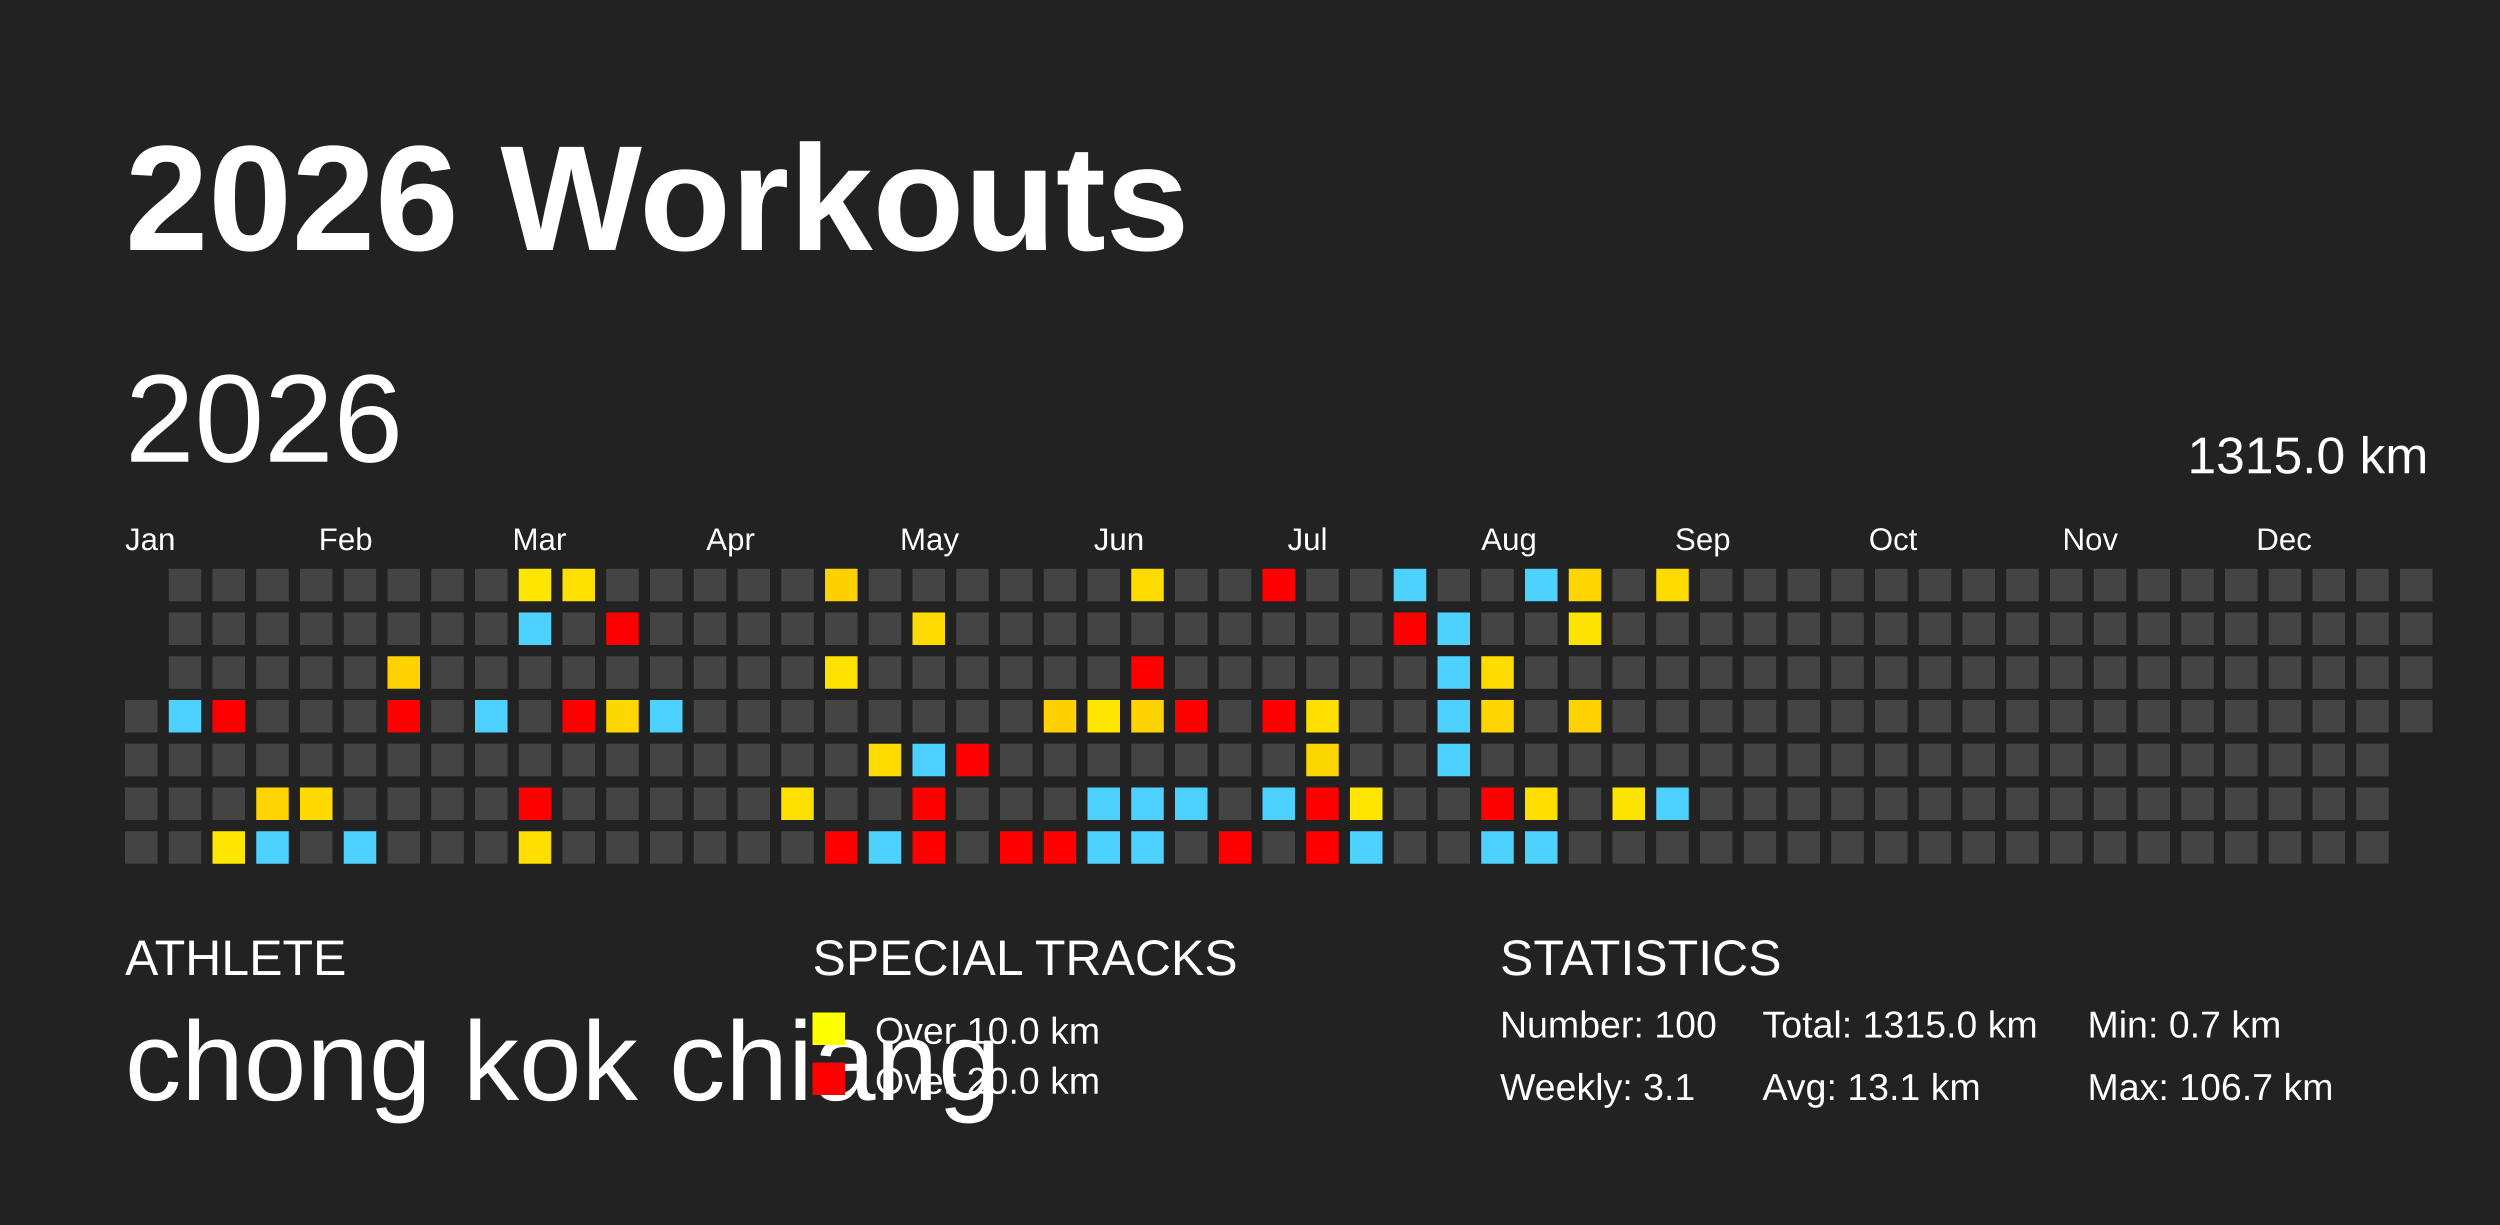
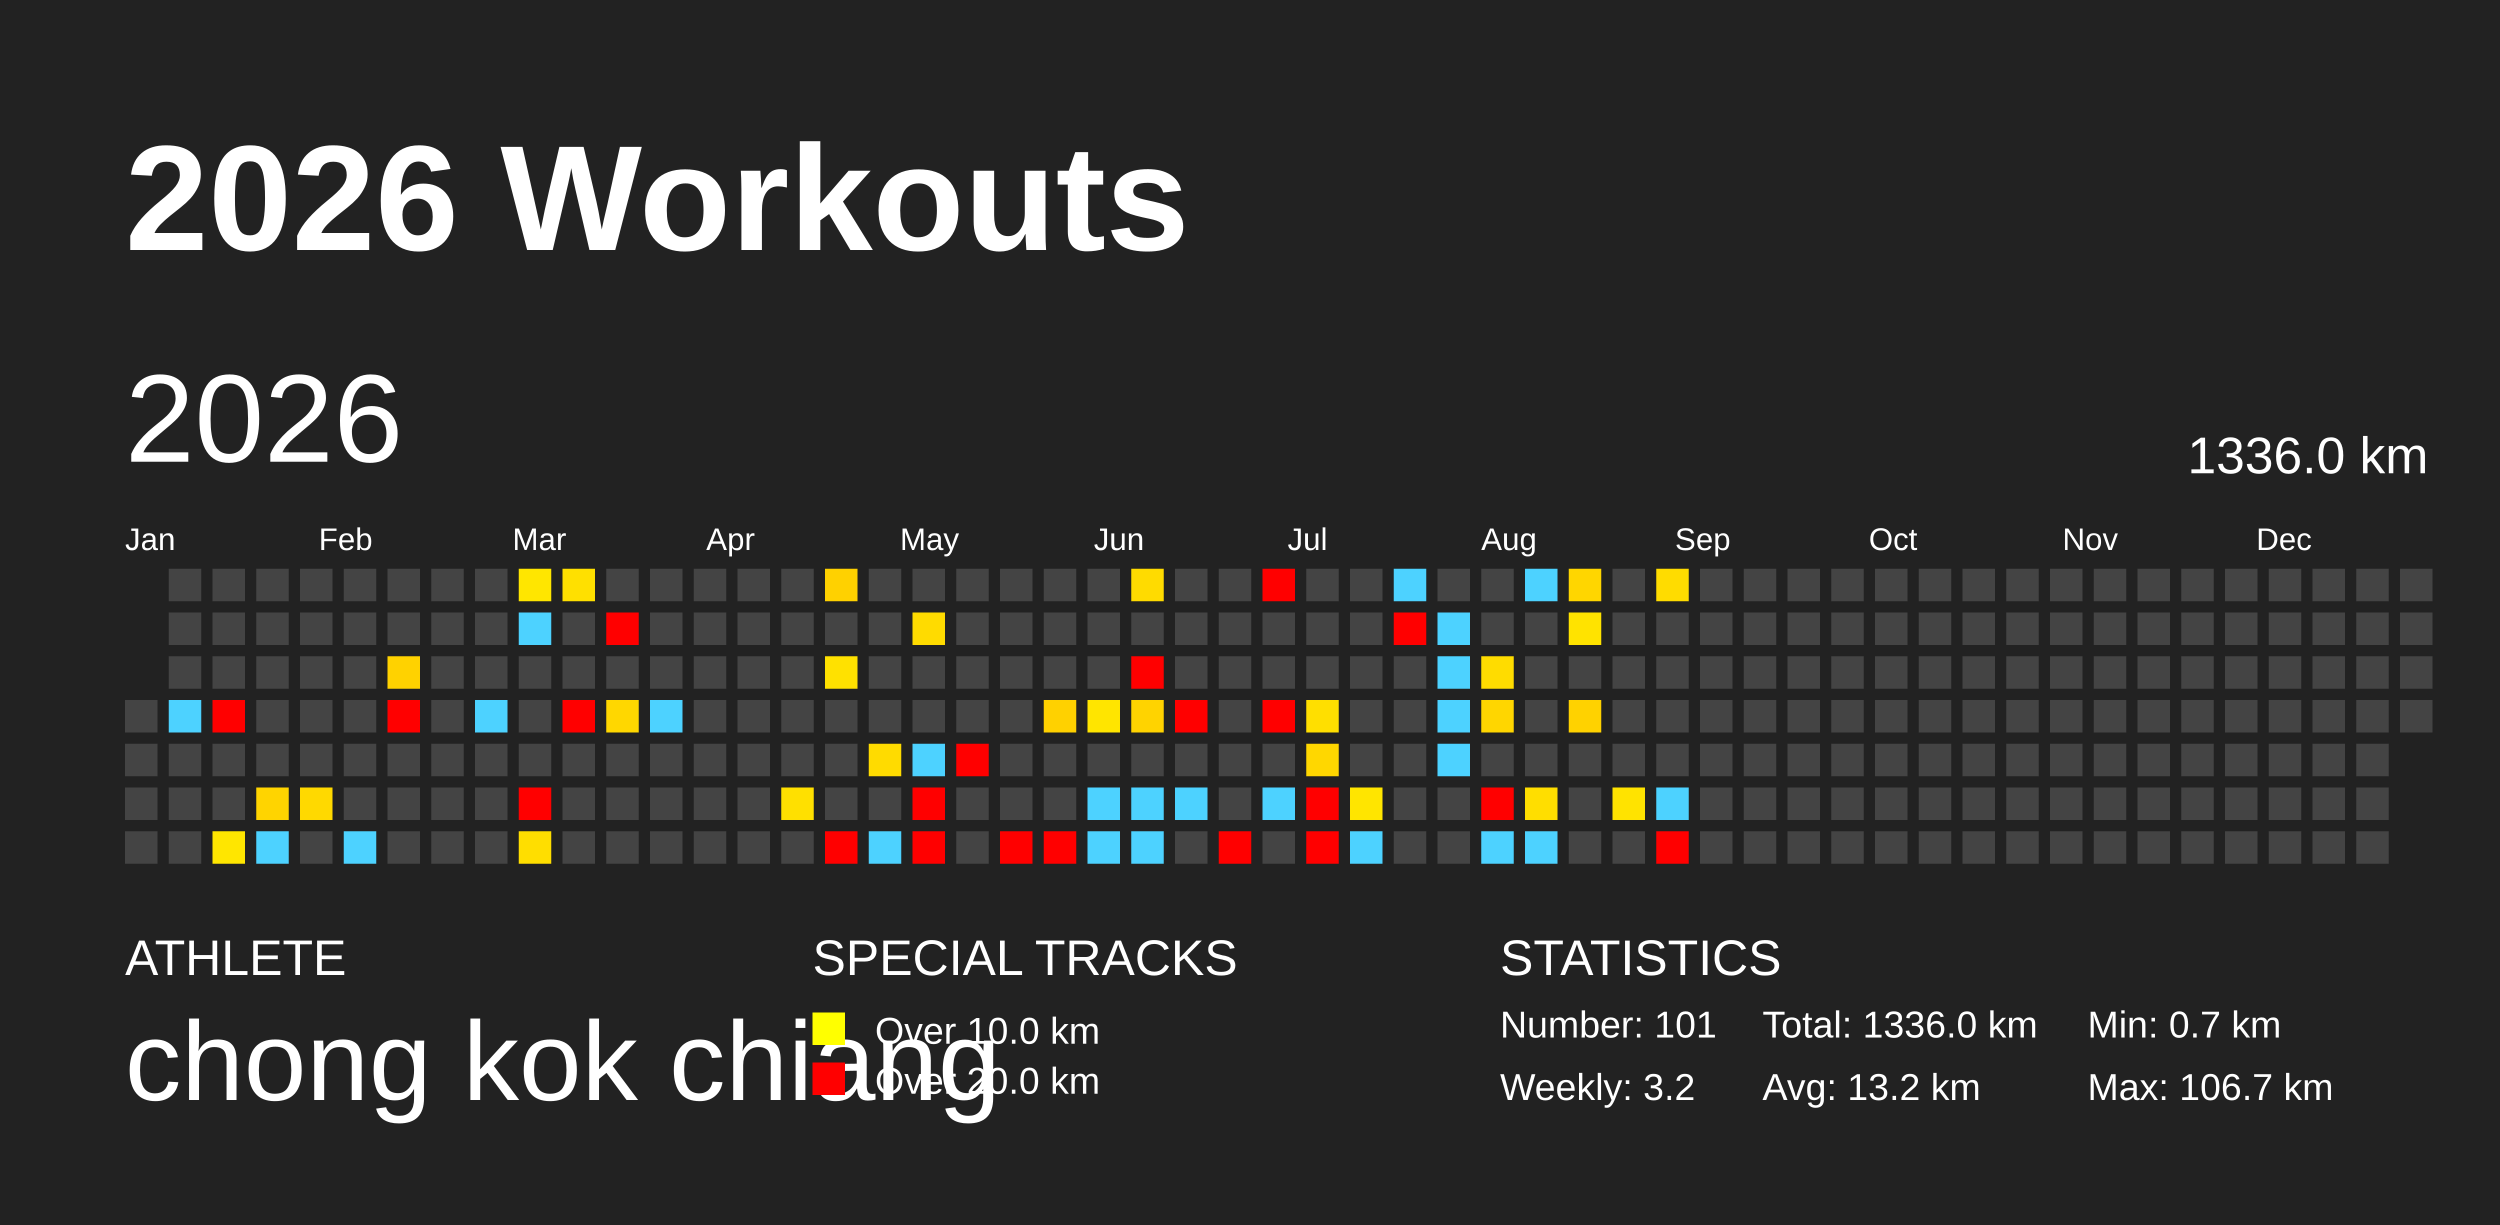
<svg xmlns="http://www.w3.org/2000/svg" baseProfile="full" height="98mm" version="1.1" viewBox="0,0,200,98" width="200mm">
  <defs />
  <rect fill="#222222" height="98" width="200" x="0" y="0" />
  <text fill="#FFFFFF" style="font-size:12px; font-family:Arial; font-weight:bold;" x="10" y="20">2026 Workouts</text>
  <text fill="#FFFFFF" style="font-size:4px; font-family:Arial" x="10" y="78">ATHLETE</text>
  <text fill="#FFFFFF" style="font-size:9px; font-family:Arial" x="10" y="88">chong kok chiang</text>
  <text fill="#FFFFFF" style="font-size:4px; font-family:Arial" x="65" y="78">SPECIAL TRACKS</text>
  <rect fill="yellow" height="2.6" width="2.6" x="65" y="81" />
  <text fill="#FFFFFF" style="font-size:3px; font-family:Arial" x="70" y="83.5">Over 10.0 km</text>
  <rect fill="red" height="2.6" width="2.6" x="65" y="85" />
  <text fill="#FFFFFF" style="font-size:3px; font-family:Arial" x="70" y="87.5">Over 20.0 km</text>
  <text fill="#FFFFFF" style="font-size:4px; font-family:Arial" x="120" y="78">STATISTICS</text>
-   <text fill="#FFFFFF" style="font-size:3px; font-family:Arial" x="120" y="83">Number: 100</text>
-   <text fill="#FFFFFF" style="font-size:3px; font-family:Arial" x="120" y="88">Weekly: 3.1</text>
-   <text fill="#FFFFFF" style="font-size:3px; font-family:Arial" x="141" y="83">Total: 1315.0 km</text>
-   <text fill="#FFFFFF" style="font-size:3px; font-family:Arial" x="141" y="88">Avg: 13.1 km</text>
+   <text fill="#FFFFFF" style="font-size:3px; font-family:Arial" x="120" y="83">Number: 101</text>
+   <text fill="#FFFFFF" style="font-size:3px; font-family:Arial" x="120" y="88">Weekly: 3.2</text>
+   <text fill="#FFFFFF" style="font-size:3px; font-family:Arial" x="141" y="83">Total: 1336.0 km</text>
+   <text fill="#FFFFFF" style="font-size:3px; font-family:Arial" x="141" y="88">Avg: 13.2 km</text>
  <text fill="#FFFFFF" style="font-size:3px; font-family:Arial" x="167" y="83">Min: 0.7 km</text>
  <text fill="#FFFFFF" style="font-size:3px; font-family:Arial" x="167" y="88">Max: 106.7 km</text>
  <text dominant-baseline="hanging" fill="#FFFFFF" style="font-size:10.0px; font-family:Arial;" x="10" y="30">2026</text>
-   <text dominant-baseline="hanging" fill="#FFFFFF" style="font-size:4.125px; font-family:Arial;" x="175" y="35">1315.0 km</text>
+   <text dominant-baseline="hanging" fill="#FFFFFF" style="font-size:4.125px; font-family:Arial;" x="175" y="35">1336.0 km</text>
  <text fill="#FFFFFF" style="font-size:2.5px; font-family:Arial" x="10.0" y="44">Jan</text>
  <text fill="#FFFFFF" style="font-size:2.5px; font-family:Arial" x="25.5" y="44">Feb</text>
  <text fill="#FFFFFF" style="font-size:2.5px; font-family:Arial" x="41.0" y="44">Mar</text>
  <text fill="#FFFFFF" style="font-size:2.5px; font-family:Arial" x="56.5" y="44">Apr</text>
  <text fill="#FFFFFF" style="font-size:2.5px; font-family:Arial" x="72.0" y="44">May</text>
  <text fill="#FFFFFF" style="font-size:2.5px; font-family:Arial" x="87.5" y="44">Jun</text>
  <text fill="#FFFFFF" style="font-size:2.5px; font-family:Arial" x="103.0" y="44">Jul</text>
  <text fill="#FFFFFF" style="font-size:2.5px; font-family:Arial" x="118.5" y="44">Aug</text>
  <text fill="#FFFFFF" style="font-size:2.5px; font-family:Arial" x="134.0" y="44">Sep</text>
  <text fill="#FFFFFF" style="font-size:2.5px; font-family:Arial" x="149.5" y="44">Oct</text>
  <text fill="#FFFFFF" style="font-size:2.5px; font-family:Arial" x="165.0" y="44">Nov</text>
  <text fill="#FFFFFF" style="font-size:2.5px; font-family:Arial" x="180.5" y="44">Dec</text>
  <rect fill="#444444" height="2.6" width="2.6" x="10.0" y="56.0" />
  <rect fill="#444444" height="2.6" width="2.6" x="10.0" y="59.5" />
  <rect fill="#444444" height="2.6" width="2.6" x="10.0" y="63.0" />
  <rect fill="#444444" height="2.6" width="2.6" x="10.0" y="66.5" />
  <rect fill="#444444" height="2.6" width="2.6" x="13.5" y="45.5" />
  <rect fill="#444444" height="2.6" width="2.6" x="13.5" y="49.0" />
  <rect fill="#444444" height="2.6" width="2.6" x="13.5" y="52.5" />
  <rect fill="#4dd2ff" height="2.6" width="2.6" x="13.5" y="56.0" />
  <rect fill="#444444" height="2.6" width="2.6" x="13.5" y="59.5" />
  <rect fill="#444444" height="2.6" width="2.6" x="13.5" y="63.0" />
  <rect fill="#444444" height="2.6" width="2.6" x="13.5" y="66.5" />
  <rect fill="#444444" height="2.6" width="2.6" x="17.0" y="45.5" />
  <rect fill="#444444" height="2.6" width="2.6" x="17.0" y="49.0" />
  <rect fill="#444444" height="2.6" width="2.6" x="17.0" y="52.5" />
  <rect fill="red" height="2.6" width="2.6" x="17.0" y="56.0" />
  <rect fill="#444444" height="2.6" width="2.6" x="17.0" y="59.5" />
  <rect fill="#444444" height="2.6" width="2.6" x="17.0" y="63.0" />
  <rect fill="#ffe600" height="2.6" width="2.6" x="17.0" y="66.5" />
  <rect fill="#444444" height="2.6" width="2.6" x="20.5" y="45.5" />
  <rect fill="#444444" height="2.6" width="2.6" x="20.5" y="49.0" />
  <rect fill="#444444" height="2.6" width="2.6" x="20.5" y="52.5" />
  <rect fill="#444444" height="2.6" width="2.6" x="20.5" y="56.0" />
  <rect fill="#444444" height="2.6" width="2.6" x="20.5" y="59.5" />
  <rect fill="#ffd400" height="2.6" width="2.6" x="20.5" y="63.0" />
  <rect fill="#4dd2ff" height="2.6" width="2.6" x="20.5" y="66.5" />
  <rect fill="#444444" height="2.6" width="2.6" x="24.0" y="45.5" />
  <rect fill="#444444" height="2.6" width="2.6" x="24.0" y="49.0" />
  <rect fill="#444444" height="2.6" width="2.6" x="24.0" y="52.5" />
  <rect fill="#444444" height="2.6" width="2.6" x="24.0" y="56.0" />
  <rect fill="#444444" height="2.6" width="2.6" x="24.0" y="59.5" />
  <rect fill="#ffd900" height="2.6" width="2.6" x="24.0" y="63.0" />
  <rect fill="#444444" height="2.6" width="2.6" x="24.0" y="66.5" />
  <rect fill="#444444" height="2.6" width="2.6" x="27.5" y="45.5" />
  <rect fill="#444444" height="2.6" width="2.6" x="27.5" y="49.0" />
  <rect fill="#444444" height="2.6" width="2.6" x="27.5" y="52.5" />
  <rect fill="#444444" height="2.6" width="2.6" x="27.5" y="56.0" />
  <rect fill="#444444" height="2.6" width="2.6" x="27.5" y="59.5" />
  <rect fill="#444444" height="2.6" width="2.6" x="27.5" y="63.0" />
  <rect fill="#4dd2ff" height="2.6" width="2.6" x="27.5" y="66.5" />
  <rect fill="#444444" height="2.6" width="2.6" x="31.0" y="45.5" />
  <rect fill="#444444" height="2.6" width="2.6" x="31.0" y="49.0" />
  <rect fill="#ffd200" height="2.6" width="2.6" x="31.0" y="52.5" />
  <rect fill="red" height="2.6" width="2.6" x="31.0" y="56.0" />
  <rect fill="#444444" height="2.6" width="2.6" x="31.0" y="59.5" />
  <rect fill="#444444" height="2.6" width="2.6" x="31.0" y="63.0" />
  <rect fill="#444444" height="2.6" width="2.6" x="31.0" y="66.5" />
  <rect fill="#444444" height="2.6" width="2.6" x="34.5" y="45.5" />
  <rect fill="#444444" height="2.6" width="2.6" x="34.5" y="49.0" />
  <rect fill="#444444" height="2.6" width="2.6" x="34.5" y="52.5" />
  <rect fill="#444444" height="2.6" width="2.6" x="34.5" y="56.0" />
  <rect fill="#444444" height="2.6" width="2.6" x="34.5" y="59.5" />
  <rect fill="#444444" height="2.6" width="2.6" x="34.5" y="63.0" />
  <rect fill="#444444" height="2.6" width="2.6" x="34.5" y="66.5" />
  <rect fill="#444444" height="2.6" width="2.6" x="38.0" y="45.5" />
  <rect fill="#444444" height="2.6" width="2.6" x="38.0" y="49.0" />
  <rect fill="#444444" height="2.6" width="2.6" x="38.0" y="52.5" />
  <rect fill="#4dd2ff" height="2.6" width="2.6" x="38.0" y="56.0" />
  <rect fill="#444444" height="2.6" width="2.6" x="38.0" y="59.5" />
  <rect fill="#444444" height="2.6" width="2.6" x="38.0" y="63.0" />
  <rect fill="#444444" height="2.6" width="2.6" x="38.0" y="66.5" />
  <rect fill="#ffe600" height="2.6" width="2.6" x="41.5" y="45.5" />
  <rect fill="#4dd2ff" height="2.6" width="2.6" x="41.5" y="49.0" />
  <rect fill="#444444" height="2.6" width="2.6" x="41.5" y="52.5" />
  <rect fill="#444444" height="2.6" width="2.6" x="41.5" y="56.0" />
  <rect fill="#444444" height="2.6" width="2.6" x="41.5" y="59.5" />
  <rect fill="red" height="2.6" width="2.6" x="41.5" y="63.0" />
  <rect fill="#ffde00" height="2.6" width="2.6" x="41.5" y="66.5" />
  <rect fill="#ffe000" height="2.6" width="2.6" x="45.0" y="45.5" />
  <rect fill="#444444" height="2.6" width="2.6" x="45.0" y="49.0" />
  <rect fill="#444444" height="2.6" width="2.6" x="45.0" y="52.5" />
  <rect fill="red" height="2.6" width="2.6" x="45.0" y="56.0" />
  <rect fill="#444444" height="2.6" width="2.6" x="45.0" y="59.5" />
  <rect fill="#444444" height="2.6" width="2.6" x="45.0" y="63.0" />
  <rect fill="#444444" height="2.6" width="2.6" x="45.0" y="66.5" />
  <rect fill="#444444" height="2.6" width="2.6" x="48.5" y="45.5" />
  <rect fill="red" height="2.6" width="2.6" x="48.5" y="49.0" />
  <rect fill="#444444" height="2.6" width="2.6" x="48.5" y="52.5" />
  <rect fill="#ffd700" height="2.6" width="2.6" x="48.5" y="56.0" />
  <rect fill="#444444" height="2.6" width="2.6" x="48.5" y="59.5" />
  <rect fill="#444444" height="2.6" width="2.6" x="48.5" y="63.0" />
  <rect fill="#444444" height="2.6" width="2.6" x="48.5" y="66.5" />
  <rect fill="#444444" height="2.6" width="2.6" x="52.0" y="45.5" />
  <rect fill="#444444" height="2.6" width="2.6" x="52.0" y="49.0" />
  <rect fill="#444444" height="2.6" width="2.6" x="52.0" y="52.5" />
  <rect fill="#4dd2ff" height="2.6" width="2.6" x="52.0" y="56.0" />
  <rect fill="#444444" height="2.6" width="2.6" x="52.0" y="59.5" />
  <rect fill="#444444" height="2.6" width="2.6" x="52.0" y="63.0" />
  <rect fill="#444444" height="2.6" width="2.6" x="52.0" y="66.5" />
  <rect fill="#444444" height="2.6" width="2.6" x="55.5" y="45.5" />
  <rect fill="#444444" height="2.6" width="2.6" x="55.5" y="49.0" />
  <rect fill="#444444" height="2.6" width="2.6" x="55.5" y="52.5" />
  <rect fill="#444444" height="2.6" width="2.6" x="55.5" y="56.0" />
  <rect fill="#444444" height="2.6" width="2.6" x="55.5" y="59.5" />
  <rect fill="#444444" height="2.6" width="2.6" x="55.5" y="63.0" />
  <rect fill="#444444" height="2.6" width="2.6" x="55.5" y="66.5" />
  <rect fill="#444444" height="2.6" width="2.6" x="59.0" y="45.5" />
  <rect fill="#444444" height="2.6" width="2.6" x="59.0" y="49.0" />
  <rect fill="#444444" height="2.6" width="2.6" x="59.0" y="52.5" />
  <rect fill="#444444" height="2.6" width="2.6" x="59.0" y="56.0" />
  <rect fill="#444444" height="2.6" width="2.6" x="59.0" y="59.5" />
  <rect fill="#444444" height="2.6" width="2.6" x="59.0" y="63.0" />
  <rect fill="#444444" height="2.6" width="2.6" x="59.0" y="66.5" />
  <rect fill="#444444" height="2.6" width="2.6" x="62.5" y="45.5" />
  <rect fill="#444444" height="2.6" width="2.6" x="62.5" y="49.0" />
  <rect fill="#444444" height="2.6" width="2.6" x="62.5" y="52.5" />
  <rect fill="#444444" height="2.6" width="2.6" x="62.5" y="56.0" />
  <rect fill="#444444" height="2.6" width="2.6" x="62.5" y="59.5" />
  <rect fill="#ffe000" height="2.6" width="2.6" x="62.5" y="63.0" />
  <rect fill="#444444" height="2.6" width="2.6" x="62.5" y="66.5" />
  <rect fill="#ffd100" height="2.6" width="2.6" x="66.0" y="45.5" />
  <rect fill="#444444" height="2.6" width="2.6" x="66.0" y="49.0" />
  <rect fill="#ffe100" height="2.6" width="2.6" x="66.0" y="52.5" />
  <rect fill="#444444" height="2.6" width="2.6" x="66.0" y="56.0" />
  <rect fill="#444444" height="2.6" width="2.6" x="66.0" y="59.5" />
  <rect fill="#444444" height="2.6" width="2.6" x="66.0" y="63.0" />
  <rect fill="red" height="2.6" width="2.6" x="66.0" y="66.5" />
  <rect fill="#444444" height="2.6" width="2.6" x="69.5" y="45.5" />
  <rect fill="#444444" height="2.6" width="2.6" x="69.5" y="49.0" />
  <rect fill="#444444" height="2.6" width="2.6" x="69.5" y="52.5" />
  <rect fill="#444444" height="2.6" width="2.6" x="69.5" y="56.0" />
  <rect fill="#ffdb00" height="2.6" width="2.6" x="69.5" y="59.5" />
  <rect fill="#444444" height="2.6" width="2.6" x="69.5" y="63.0" />
  <rect fill="#4dd2ff" height="2.6" width="2.6" x="69.5" y="66.5" />
  <rect fill="#444444" height="2.6" width="2.6" x="73.0" y="45.5" />
  <rect fill="#ffdb00" height="2.6" width="2.6" x="73.0" y="49.0" />
  <rect fill="#444444" height="2.6" width="2.6" x="73.0" y="52.5" />
  <rect fill="#444444" height="2.6" width="2.6" x="73.0" y="56.0" />
  <rect fill="#4dd2ff" height="2.6" width="2.6" x="73.0" y="59.5" />
  <rect fill="red" height="2.6" width="2.6" x="73.0" y="63.0" />
  <rect fill="red" height="2.6" width="2.6" x="73.0" y="66.5" />
  <rect fill="#444444" height="2.6" width="2.6" x="76.5" y="45.5" />
  <rect fill="#444444" height="2.6" width="2.6" x="76.5" y="49.0" />
  <rect fill="#444444" height="2.6" width="2.6" x="76.5" y="52.5" />
  <rect fill="#444444" height="2.6" width="2.6" x="76.5" y="56.0" />
  <rect fill="red" height="2.6" width="2.6" x="76.5" y="59.5" />
  <rect fill="#444444" height="2.6" width="2.6" x="76.5" y="63.0" />
  <rect fill="#444444" height="2.6" width="2.6" x="76.5" y="66.5" />
  <rect fill="#444444" height="2.6" width="2.6" x="80.0" y="45.5" />
  <rect fill="#444444" height="2.6" width="2.6" x="80.0" y="49.0" />
  <rect fill="#444444" height="2.6" width="2.6" x="80.0" y="52.5" />
  <rect fill="#444444" height="2.6" width="2.6" x="80.0" y="56.0" />
  <rect fill="#444444" height="2.6" width="2.6" x="80.0" y="59.5" />
  <rect fill="#444444" height="2.6" width="2.6" x="80.0" y="63.0" />
  <rect fill="red" height="2.6" width="2.6" x="80.0" y="66.5" />
  <rect fill="#444444" height="2.6" width="2.6" x="83.5" y="45.5" />
  <rect fill="#444444" height="2.6" width="2.6" x="83.5" y="49.0" />
  <rect fill="#444444" height="2.6" width="2.6" x="83.5" y="52.5" />
  <rect fill="#ffd100" height="2.6" width="2.6" x="83.5" y="56.0" />
  <rect fill="#444444" height="2.6" width="2.6" x="83.5" y="59.5" />
  <rect fill="#444444" height="2.6" width="2.6" x="83.5" y="63.0" />
  <rect fill="red" height="2.6" width="2.6" x="83.5" y="66.5" />
  <rect fill="#444444" height="2.6" width="2.6" x="87.0" y="45.5" />
  <rect fill="#444444" height="2.6" width="2.6" x="87.0" y="49.0" />
  <rect fill="#444444" height="2.6" width="2.6" x="87.0" y="52.5" />
  <rect fill="#ffe500" height="2.6" width="2.6" x="87.0" y="56.0" />
  <rect fill="#444444" height="2.6" width="2.6" x="87.0" y="59.5" />
  <rect fill="#4dd2ff" height="2.6" width="2.6" x="87.0" y="63.0" />
  <rect fill="#4dd2ff" height="2.6" width="2.6" x="87.0" y="66.5" />
  <rect fill="#ffdb00" height="2.6" width="2.6" x="90.5" y="45.5" />
  <rect fill="#444444" height="2.6" width="2.6" x="90.5" y="49.0" />
  <rect fill="red" height="2.6" width="2.6" x="90.5" y="52.5" />
  <rect fill="#ffd300" height="2.6" width="2.6" x="90.5" y="56.0" />
  <rect fill="#444444" height="2.6" width="2.6" x="90.5" y="59.5" />
  <rect fill="#4dd2ff" height="2.6" width="2.6" x="90.5" y="63.0" />
  <rect fill="#4dd2ff" height="2.6" width="2.6" x="90.5" y="66.5" />
  <rect fill="#444444" height="2.6" width="2.6" x="94.0" y="45.5" />
  <rect fill="#444444" height="2.6" width="2.6" x="94.0" y="49.0" />
  <rect fill="#444444" height="2.6" width="2.6" x="94.0" y="52.5" />
  <rect fill="red" height="2.6" width="2.6" x="94.0" y="56.0" />
  <rect fill="#444444" height="2.6" width="2.6" x="94.0" y="59.5" />
  <rect fill="#4dd2ff" height="2.6" width="2.6" x="94.0" y="63.0" />
  <rect fill="#444444" height="2.6" width="2.6" x="94.0" y="66.5" />
  <rect fill="#444444" height="2.6" width="2.6" x="97.5" y="45.5" />
  <rect fill="#444444" height="2.6" width="2.6" x="97.5" y="49.0" />
  <rect fill="#444444" height="2.6" width="2.6" x="97.5" y="52.5" />
  <rect fill="#444444" height="2.6" width="2.6" x="97.5" y="56.0" />
  <rect fill="#444444" height="2.6" width="2.6" x="97.5" y="59.5" />
  <rect fill="#444444" height="2.6" width="2.6" x="97.5" y="63.0" />
  <rect fill="red" height="2.6" width="2.6" x="97.5" y="66.5" />
  <rect fill="red" height="2.6" width="2.6" x="101.0" y="45.5" />
  <rect fill="#444444" height="2.6" width="2.6" x="101.0" y="49.0" />
  <rect fill="#444444" height="2.6" width="2.6" x="101.0" y="52.5" />
  <rect fill="red" height="2.6" width="2.6" x="101.0" y="56.0" />
  <rect fill="#444444" height="2.6" width="2.6" x="101.0" y="59.5" />
  <rect fill="#4dd2ff" height="2.6" width="2.6" x="101.0" y="63.0" />
  <rect fill="#444444" height="2.6" width="2.6" x="101.0" y="66.5" />
  <rect fill="#444444" height="2.6" width="2.6" x="104.5" y="45.5" />
  <rect fill="#444444" height="2.6" width="2.6" x="104.5" y="49.0" />
  <rect fill="#444444" height="2.6" width="2.6" x="104.5" y="52.5" />
  <rect fill="#ffdf00" height="2.6" width="2.6" x="104.5" y="56.0" />
  <rect fill="#ffd700" height="2.6" width="2.6" x="104.5" y="59.5" />
  <rect fill="red" height="2.6" width="2.6" x="104.5" y="63.0" />
  <rect fill="red" height="2.6" width="2.6" x="104.5" y="66.5" />
  <rect fill="#444444" height="2.6" width="2.6" x="108.0" y="45.5" />
  <rect fill="#444444" height="2.6" width="2.6" x="108.0" y="49.0" />
  <rect fill="#444444" height="2.6" width="2.6" x="108.0" y="52.5" />
  <rect fill="#444444" height="2.6" width="2.6" x="108.0" y="56.0" />
  <rect fill="#444444" height="2.6" width="2.6" x="108.0" y="59.5" />
  <rect fill="#ffe500" height="2.6" width="2.6" x="108.0" y="63.0" />
  <rect fill="#4dd2ff" height="2.6" width="2.6" x="108.0" y="66.5" />
  <rect fill="#4dd2ff" height="2.6" width="2.6" x="111.5" y="45.5" />
  <rect fill="red" height="2.6" width="2.6" x="111.5" y="49.0" />
  <rect fill="#444444" height="2.6" width="2.6" x="111.5" y="52.5" />
  <rect fill="#444444" height="2.6" width="2.6" x="111.5" y="56.0" />
  <rect fill="#444444" height="2.6" width="2.6" x="111.5" y="59.5" />
  <rect fill="#444444" height="2.6" width="2.6" x="111.5" y="63.0" />
  <rect fill="#444444" height="2.6" width="2.6" x="111.5" y="66.5" />
  <rect fill="#444444" height="2.6" width="2.6" x="115.0" y="45.5" />
  <rect fill="#4dd2ff" height="2.6" width="2.6" x="115.0" y="49.0" />
  <rect fill="#4dd2ff" height="2.6" width="2.6" x="115.0" y="52.5" />
  <rect fill="#4dd2ff" height="2.6" width="2.6" x="115.0" y="56.0" />
  <rect fill="#4dd2ff" height="2.6" width="2.6" x="115.0" y="59.5" />
  <rect fill="#444444" height="2.6" width="2.6" x="115.0" y="63.0" />
  <rect fill="#444444" height="2.6" width="2.6" x="115.0" y="66.5" />
  <rect fill="#444444" height="2.6" width="2.6" x="118.5" y="45.5" />
  <rect fill="#444444" height="2.6" width="2.6" x="118.5" y="49.0" />
  <rect fill="#ffdc00" height="2.6" width="2.6" x="118.5" y="52.5" />
  <rect fill="#ffd600" height="2.6" width="2.6" x="118.5" y="56.0" />
  <rect fill="#444444" height="2.6" width="2.6" x="118.5" y="59.5" />
  <rect fill="red" height="2.6" width="2.6" x="118.5" y="63.0" />
  <rect fill="#4dd2ff" height="2.6" width="2.6" x="118.5" y="66.5" />
  <rect fill="#4dd2ff" height="2.6" width="2.6" x="122.0" y="45.5" />
  <rect fill="#444444" height="2.6" width="2.6" x="122.0" y="49.0" />
  <rect fill="#444444" height="2.6" width="2.6" x="122.0" y="52.5" />
  <rect fill="#444444" height="2.6" width="2.6" x="122.0" y="56.0" />
  <rect fill="#444444" height="2.6" width="2.6" x="122.0" y="59.5" />
  <rect fill="#ffde00" height="2.6" width="2.6" x="122.0" y="63.0" />
  <rect fill="#4dd2ff" height="2.6" width="2.6" x="122.0" y="66.5" />
  <rect fill="#ffd600" height="2.6" width="2.6" x="125.5" y="45.5" />
  <rect fill="#ffe300" height="2.6" width="2.6" x="125.5" y="49.0" />
  <rect fill="#444444" height="2.6" width="2.6" x="125.5" y="52.5" />
  <rect fill="#ffd200" height="2.6" width="2.6" x="125.5" y="56.0" />
  <rect fill="#444444" height="2.6" width="2.6" x="125.5" y="59.5" />
  <rect fill="#444444" height="2.6" width="2.6" x="125.5" y="63.0" />
  <rect fill="#444444" height="2.6" width="2.6" x="125.5" y="66.5" />
  <rect fill="#444444" height="2.6" width="2.6" x="129.0" y="45.5" />
  <rect fill="#444444" height="2.6" width="2.6" x="129.0" y="49.0" />
  <rect fill="#444444" height="2.6" width="2.6" x="129.0" y="52.5" />
  <rect fill="#444444" height="2.6" width="2.6" x="129.0" y="56.0" />
  <rect fill="#444444" height="2.6" width="2.6" x="129.0" y="59.5" />
  <rect fill="#ffe300" height="2.6" width="2.6" x="129.0" y="63.0" />
  <rect fill="#444444" height="2.6" width="2.6" x="129.0" y="66.5" />
  <rect fill="#ffdc00" height="2.6" width="2.6" x="132.5" y="45.5" />
  <rect fill="#444444" height="2.6" width="2.6" x="132.5" y="49.0" />
  <rect fill="#444444" height="2.6" width="2.6" x="132.5" y="52.5" />
  <rect fill="#444444" height="2.6" width="2.6" x="132.5" y="56.0" />
  <rect fill="#444444" height="2.6" width="2.6" x="132.5" y="59.5" />
  <rect fill="#4dd2ff" height="2.6" width="2.6" x="132.5" y="63.0" />
-   <rect fill="#444444" height="2.6" width="2.6" x="132.5" y="66.5" />
+   <rect fill="red" height="2.6" width="2.6" x="132.5" y="66.5" />
  <rect fill="#444444" height="2.6" width="2.6" x="136.0" y="45.5" />
  <rect fill="#444444" height="2.6" width="2.6" x="136.0" y="49.0" />
  <rect fill="#444444" height="2.6" width="2.6" x="136.0" y="52.5" />
  <rect fill="#444444" height="2.6" width="2.6" x="136.0" y="56.0" />
  <rect fill="#444444" height="2.6" width="2.6" x="136.0" y="59.5" />
  <rect fill="#444444" height="2.6" width="2.6" x="136.0" y="63.0" />
  <rect fill="#444444" height="2.6" width="2.6" x="136.0" y="66.5" />
  <rect fill="#444444" height="2.6" width="2.6" x="139.5" y="45.5" />
  <rect fill="#444444" height="2.6" width="2.6" x="139.5" y="49.0" />
  <rect fill="#444444" height="2.6" width="2.6" x="139.5" y="52.5" />
  <rect fill="#444444" height="2.6" width="2.6" x="139.5" y="56.0" />
  <rect fill="#444444" height="2.6" width="2.6" x="139.5" y="59.5" />
  <rect fill="#444444" height="2.6" width="2.6" x="139.5" y="63.0" />
  <rect fill="#444444" height="2.6" width="2.6" x="139.5" y="66.5" />
  <rect fill="#444444" height="2.6" width="2.6" x="143.0" y="45.5" />
  <rect fill="#444444" height="2.6" width="2.6" x="143.0" y="49.0" />
  <rect fill="#444444" height="2.6" width="2.6" x="143.0" y="52.5" />
  <rect fill="#444444" height="2.6" width="2.6" x="143.0" y="56.0" />
  <rect fill="#444444" height="2.6" width="2.6" x="143.0" y="59.5" />
  <rect fill="#444444" height="2.6" width="2.6" x="143.0" y="63.0" />
  <rect fill="#444444" height="2.6" width="2.6" x="143.0" y="66.5" />
  <rect fill="#444444" height="2.6" width="2.6" x="146.5" y="45.5" />
  <rect fill="#444444" height="2.6" width="2.6" x="146.5" y="49.0" />
  <rect fill="#444444" height="2.6" width="2.6" x="146.5" y="52.5" />
  <rect fill="#444444" height="2.6" width="2.6" x="146.5" y="56.0" />
  <rect fill="#444444" height="2.6" width="2.6" x="146.5" y="59.5" />
  <rect fill="#444444" height="2.6" width="2.6" x="146.5" y="63.0" />
  <rect fill="#444444" height="2.6" width="2.6" x="146.5" y="66.5" />
  <rect fill="#444444" height="2.6" width="2.6" x="150.0" y="45.5" />
  <rect fill="#444444" height="2.6" width="2.6" x="150.0" y="49.0" />
  <rect fill="#444444" height="2.6" width="2.6" x="150.0" y="52.5" />
  <rect fill="#444444" height="2.6" width="2.6" x="150.0" y="56.0" />
  <rect fill="#444444" height="2.6" width="2.6" x="150.0" y="59.5" />
  <rect fill="#444444" height="2.6" width="2.6" x="150.0" y="63.0" />
  <rect fill="#444444" height="2.6" width="2.6" x="150.0" y="66.5" />
  <rect fill="#444444" height="2.6" width="2.6" x="153.5" y="45.5" />
  <rect fill="#444444" height="2.6" width="2.6" x="153.5" y="49.0" />
  <rect fill="#444444" height="2.6" width="2.6" x="153.5" y="52.5" />
  <rect fill="#444444" height="2.6" width="2.6" x="153.5" y="56.0" />
  <rect fill="#444444" height="2.6" width="2.6" x="153.5" y="59.5" />
  <rect fill="#444444" height="2.6" width="2.6" x="153.5" y="63.0" />
  <rect fill="#444444" height="2.6" width="2.6" x="153.5" y="66.5" />
  <rect fill="#444444" height="2.6" width="2.6" x="157.0" y="45.5" />
  <rect fill="#444444" height="2.6" width="2.6" x="157.0" y="49.0" />
  <rect fill="#444444" height="2.6" width="2.6" x="157.0" y="52.5" />
  <rect fill="#444444" height="2.6" width="2.6" x="157.0" y="56.0" />
  <rect fill="#444444" height="2.6" width="2.6" x="157.0" y="59.5" />
  <rect fill="#444444" height="2.6" width="2.6" x="157.0" y="63.0" />
  <rect fill="#444444" height="2.6" width="2.6" x="157.0" y="66.5" />
  <rect fill="#444444" height="2.6" width="2.6" x="160.5" y="45.5" />
  <rect fill="#444444" height="2.6" width="2.6" x="160.5" y="49.0" />
  <rect fill="#444444" height="2.6" width="2.6" x="160.5" y="52.5" />
  <rect fill="#444444" height="2.6" width="2.6" x="160.5" y="56.0" />
  <rect fill="#444444" height="2.6" width="2.6" x="160.5" y="59.5" />
  <rect fill="#444444" height="2.6" width="2.6" x="160.5" y="63.0" />
  <rect fill="#444444" height="2.6" width="2.6" x="160.5" y="66.5" />
  <rect fill="#444444" height="2.6" width="2.6" x="164.0" y="45.5" />
  <rect fill="#444444" height="2.6" width="2.6" x="164.0" y="49.0" />
  <rect fill="#444444" height="2.6" width="2.6" x="164.0" y="52.5" />
  <rect fill="#444444" height="2.6" width="2.6" x="164.0" y="56.0" />
  <rect fill="#444444" height="2.6" width="2.6" x="164.0" y="59.5" />
  <rect fill="#444444" height="2.6" width="2.6" x="164.0" y="63.0" />
  <rect fill="#444444" height="2.6" width="2.6" x="164.0" y="66.5" />
  <rect fill="#444444" height="2.6" width="2.6" x="167.5" y="45.5" />
  <rect fill="#444444" height="2.6" width="2.6" x="167.5" y="49.0" />
  <rect fill="#444444" height="2.6" width="2.6" x="167.5" y="52.5" />
  <rect fill="#444444" height="2.6" width="2.6" x="167.5" y="56.0" />
  <rect fill="#444444" height="2.6" width="2.6" x="167.5" y="59.5" />
  <rect fill="#444444" height="2.6" width="2.6" x="167.5" y="63.0" />
  <rect fill="#444444" height="2.6" width="2.6" x="167.5" y="66.5" />
  <rect fill="#444444" height="2.6" width="2.6" x="171.0" y="45.5" />
  <rect fill="#444444" height="2.6" width="2.6" x="171.0" y="49.0" />
  <rect fill="#444444" height="2.6" width="2.6" x="171.0" y="52.5" />
  <rect fill="#444444" height="2.6" width="2.6" x="171.0" y="56.0" />
  <rect fill="#444444" height="2.6" width="2.6" x="171.0" y="59.5" />
  <rect fill="#444444" height="2.6" width="2.6" x="171.0" y="63.0" />
  <rect fill="#444444" height="2.6" width="2.6" x="171.0" y="66.5" />
  <rect fill="#444444" height="2.6" width="2.6" x="174.5" y="45.5" />
  <rect fill="#444444" height="2.6" width="2.6" x="174.5" y="49.0" />
  <rect fill="#444444" height="2.6" width="2.6" x="174.5" y="52.5" />
  <rect fill="#444444" height="2.6" width="2.6" x="174.5" y="56.0" />
  <rect fill="#444444" height="2.6" width="2.6" x="174.5" y="59.5" />
  <rect fill="#444444" height="2.6" width="2.6" x="174.5" y="63.0" />
  <rect fill="#444444" height="2.6" width="2.6" x="174.5" y="66.5" />
  <rect fill="#444444" height="2.6" width="2.6" x="178.0" y="45.5" />
  <rect fill="#444444" height="2.6" width="2.6" x="178.0" y="49.0" />
  <rect fill="#444444" height="2.6" width="2.6" x="178.0" y="52.5" />
  <rect fill="#444444" height="2.6" width="2.6" x="178.0" y="56.0" />
  <rect fill="#444444" height="2.6" width="2.6" x="178.0" y="59.5" />
  <rect fill="#444444" height="2.6" width="2.6" x="178.0" y="63.0" />
  <rect fill="#444444" height="2.6" width="2.6" x="178.0" y="66.5" />
  <rect fill="#444444" height="2.6" width="2.6" x="181.5" y="45.5" />
  <rect fill="#444444" height="2.6" width="2.6" x="181.5" y="49.0" />
  <rect fill="#444444" height="2.6" width="2.6" x="181.5" y="52.5" />
  <rect fill="#444444" height="2.6" width="2.6" x="181.5" y="56.0" />
  <rect fill="#444444" height="2.6" width="2.6" x="181.5" y="59.5" />
  <rect fill="#444444" height="2.6" width="2.6" x="181.5" y="63.0" />
  <rect fill="#444444" height="2.6" width="2.6" x="181.5" y="66.5" />
  <rect fill="#444444" height="2.6" width="2.6" x="185.0" y="45.5" />
  <rect fill="#444444" height="2.6" width="2.6" x="185.0" y="49.0" />
  <rect fill="#444444" height="2.6" width="2.6" x="185.0" y="52.5" />
  <rect fill="#444444" height="2.6" width="2.6" x="185.0" y="56.0" />
  <rect fill="#444444" height="2.6" width="2.6" x="185.0" y="59.5" />
  <rect fill="#444444" height="2.6" width="2.6" x="185.0" y="63.0" />
  <rect fill="#444444" height="2.6" width="2.6" x="185.0" y="66.5" />
  <rect fill="#444444" height="2.6" width="2.6" x="188.5" y="45.5" />
  <rect fill="#444444" height="2.6" width="2.6" x="188.5" y="49.0" />
  <rect fill="#444444" height="2.6" width="2.6" x="188.5" y="52.5" />
  <rect fill="#444444" height="2.6" width="2.6" x="188.5" y="56.0" />
  <rect fill="#444444" height="2.6" width="2.6" x="188.5" y="59.5" />
  <rect fill="#444444" height="2.6" width="2.6" x="188.5" y="63.0" />
  <rect fill="#444444" height="2.6" width="2.6" x="188.5" y="66.5" />
  <rect fill="#444444" height="2.6" width="2.6" x="192.0" y="45.5" />
  <rect fill="#444444" height="2.6" width="2.6" x="192.0" y="49.0" />
  <rect fill="#444444" height="2.6" width="2.6" x="192.0" y="52.5" />
  <rect fill="#444444" height="2.6" width="2.6" x="192.0" y="56.0" />
</svg>
